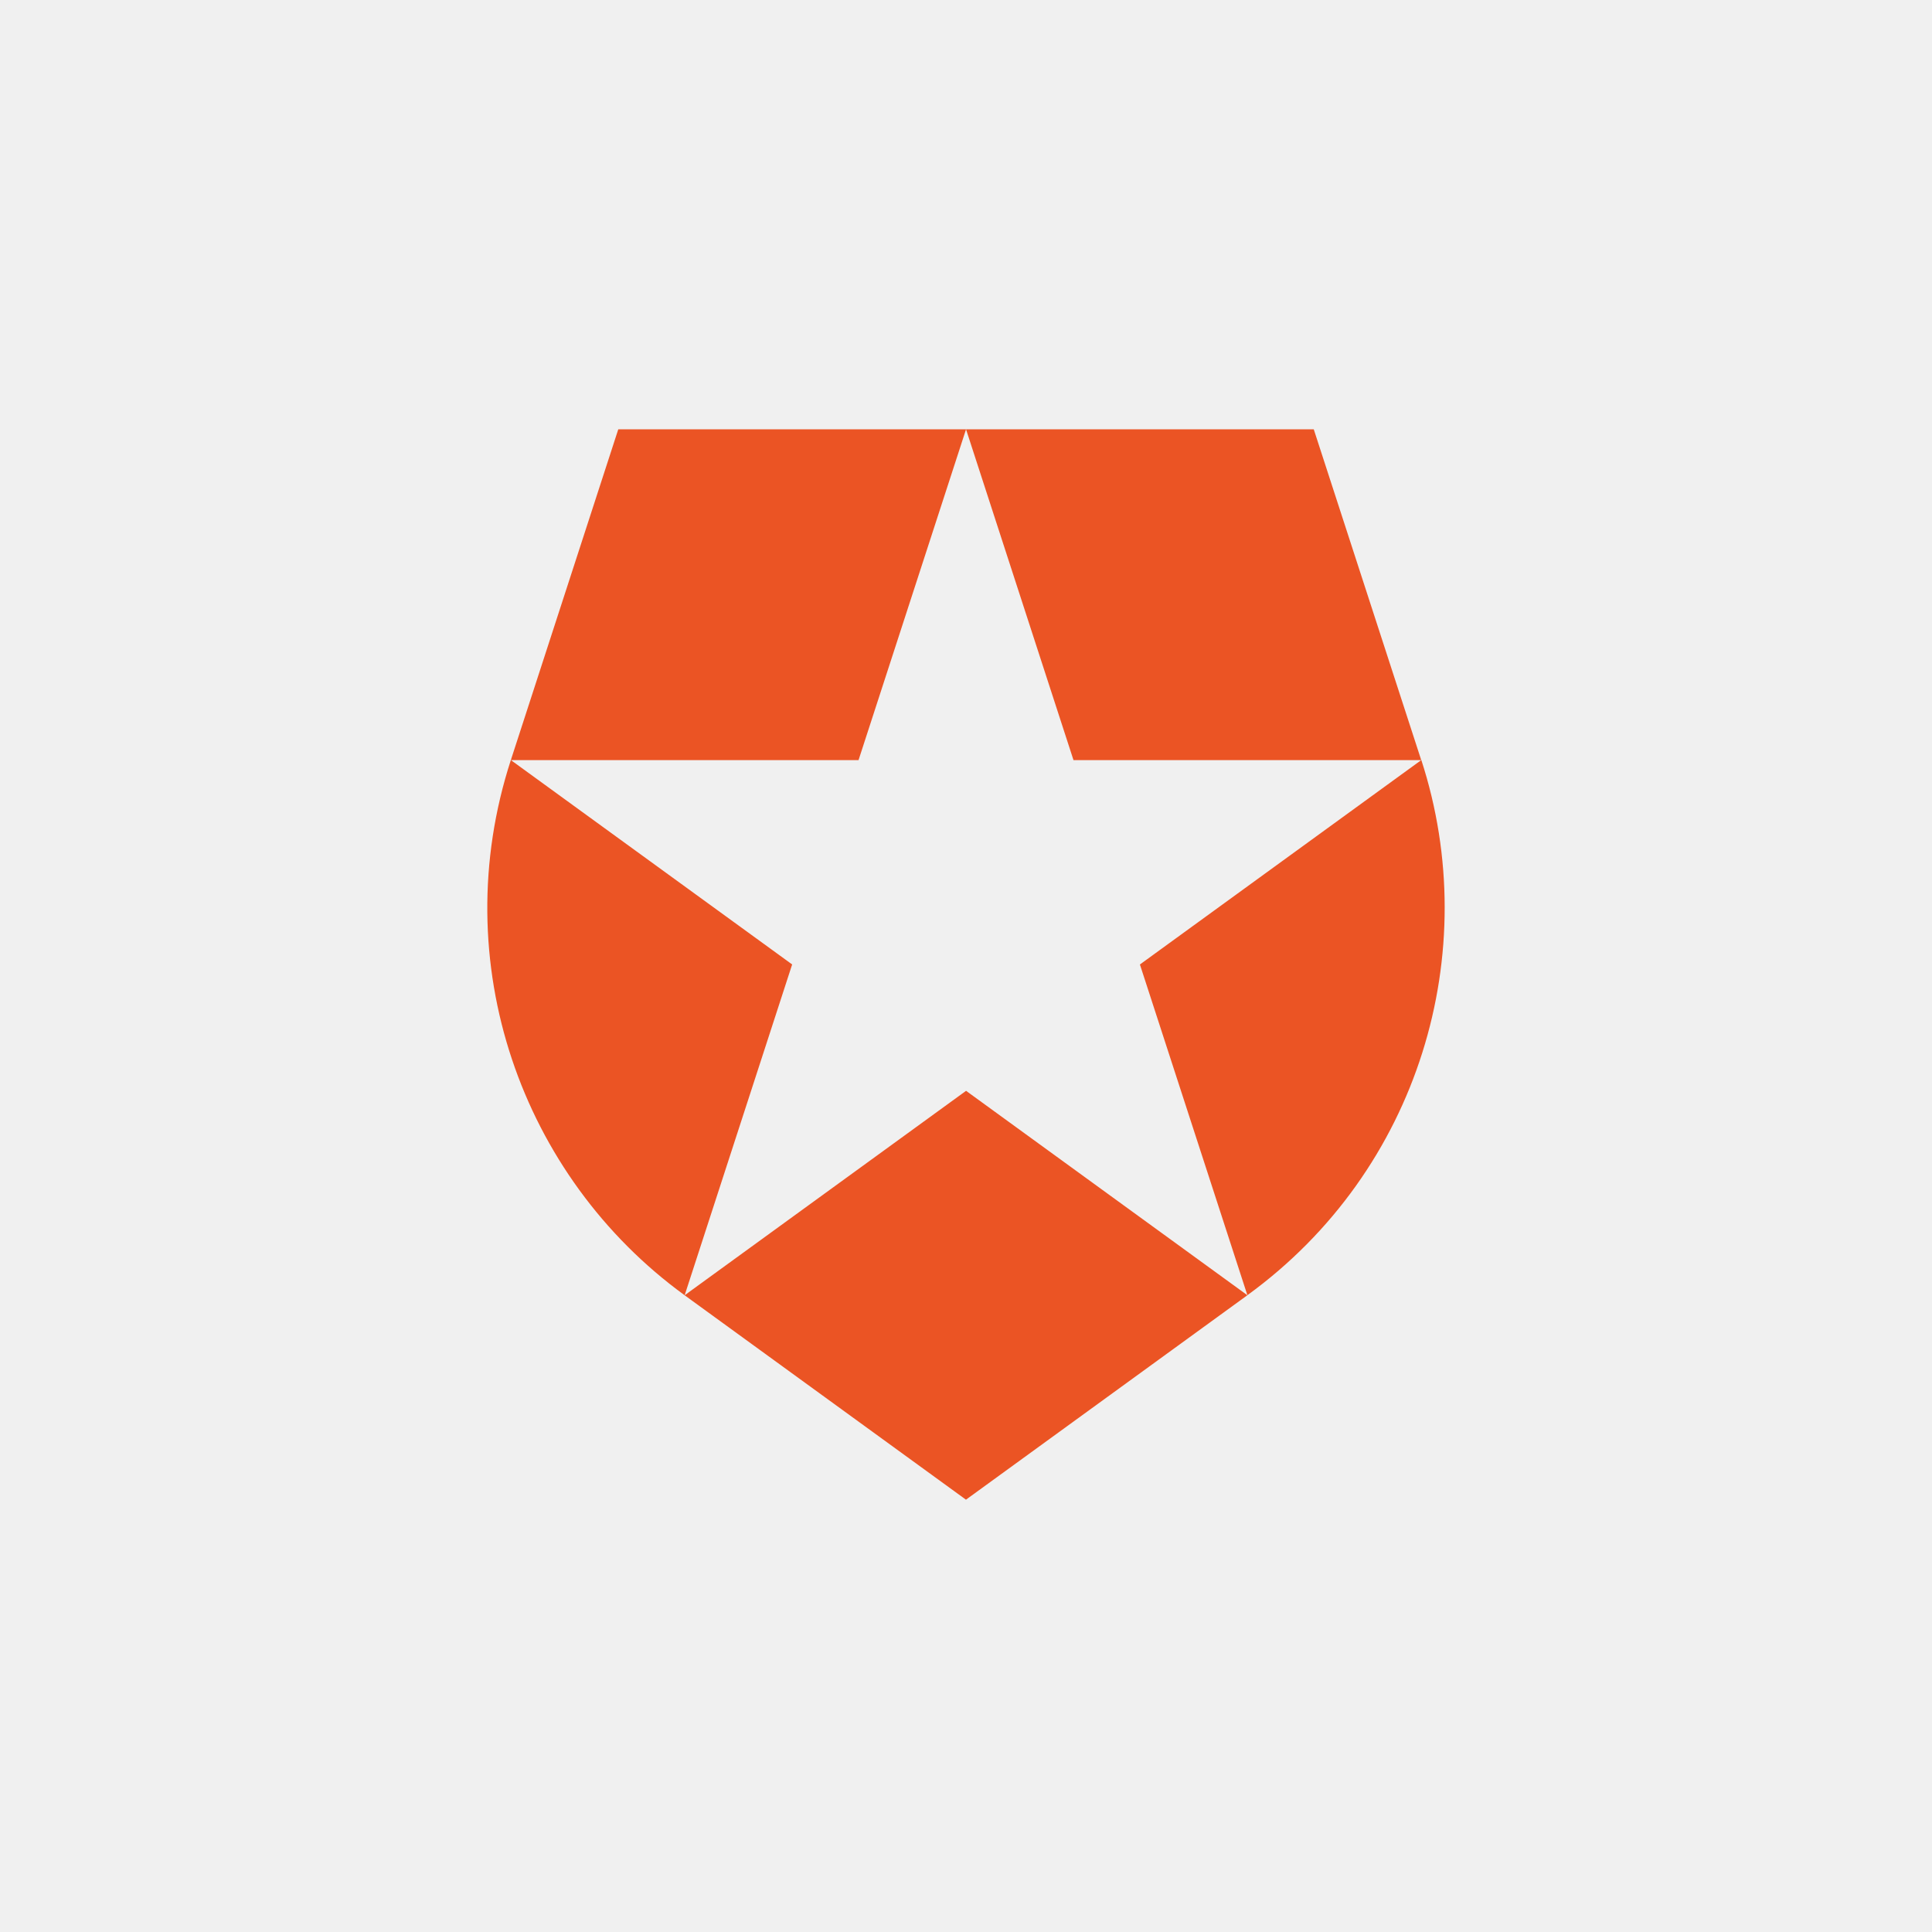
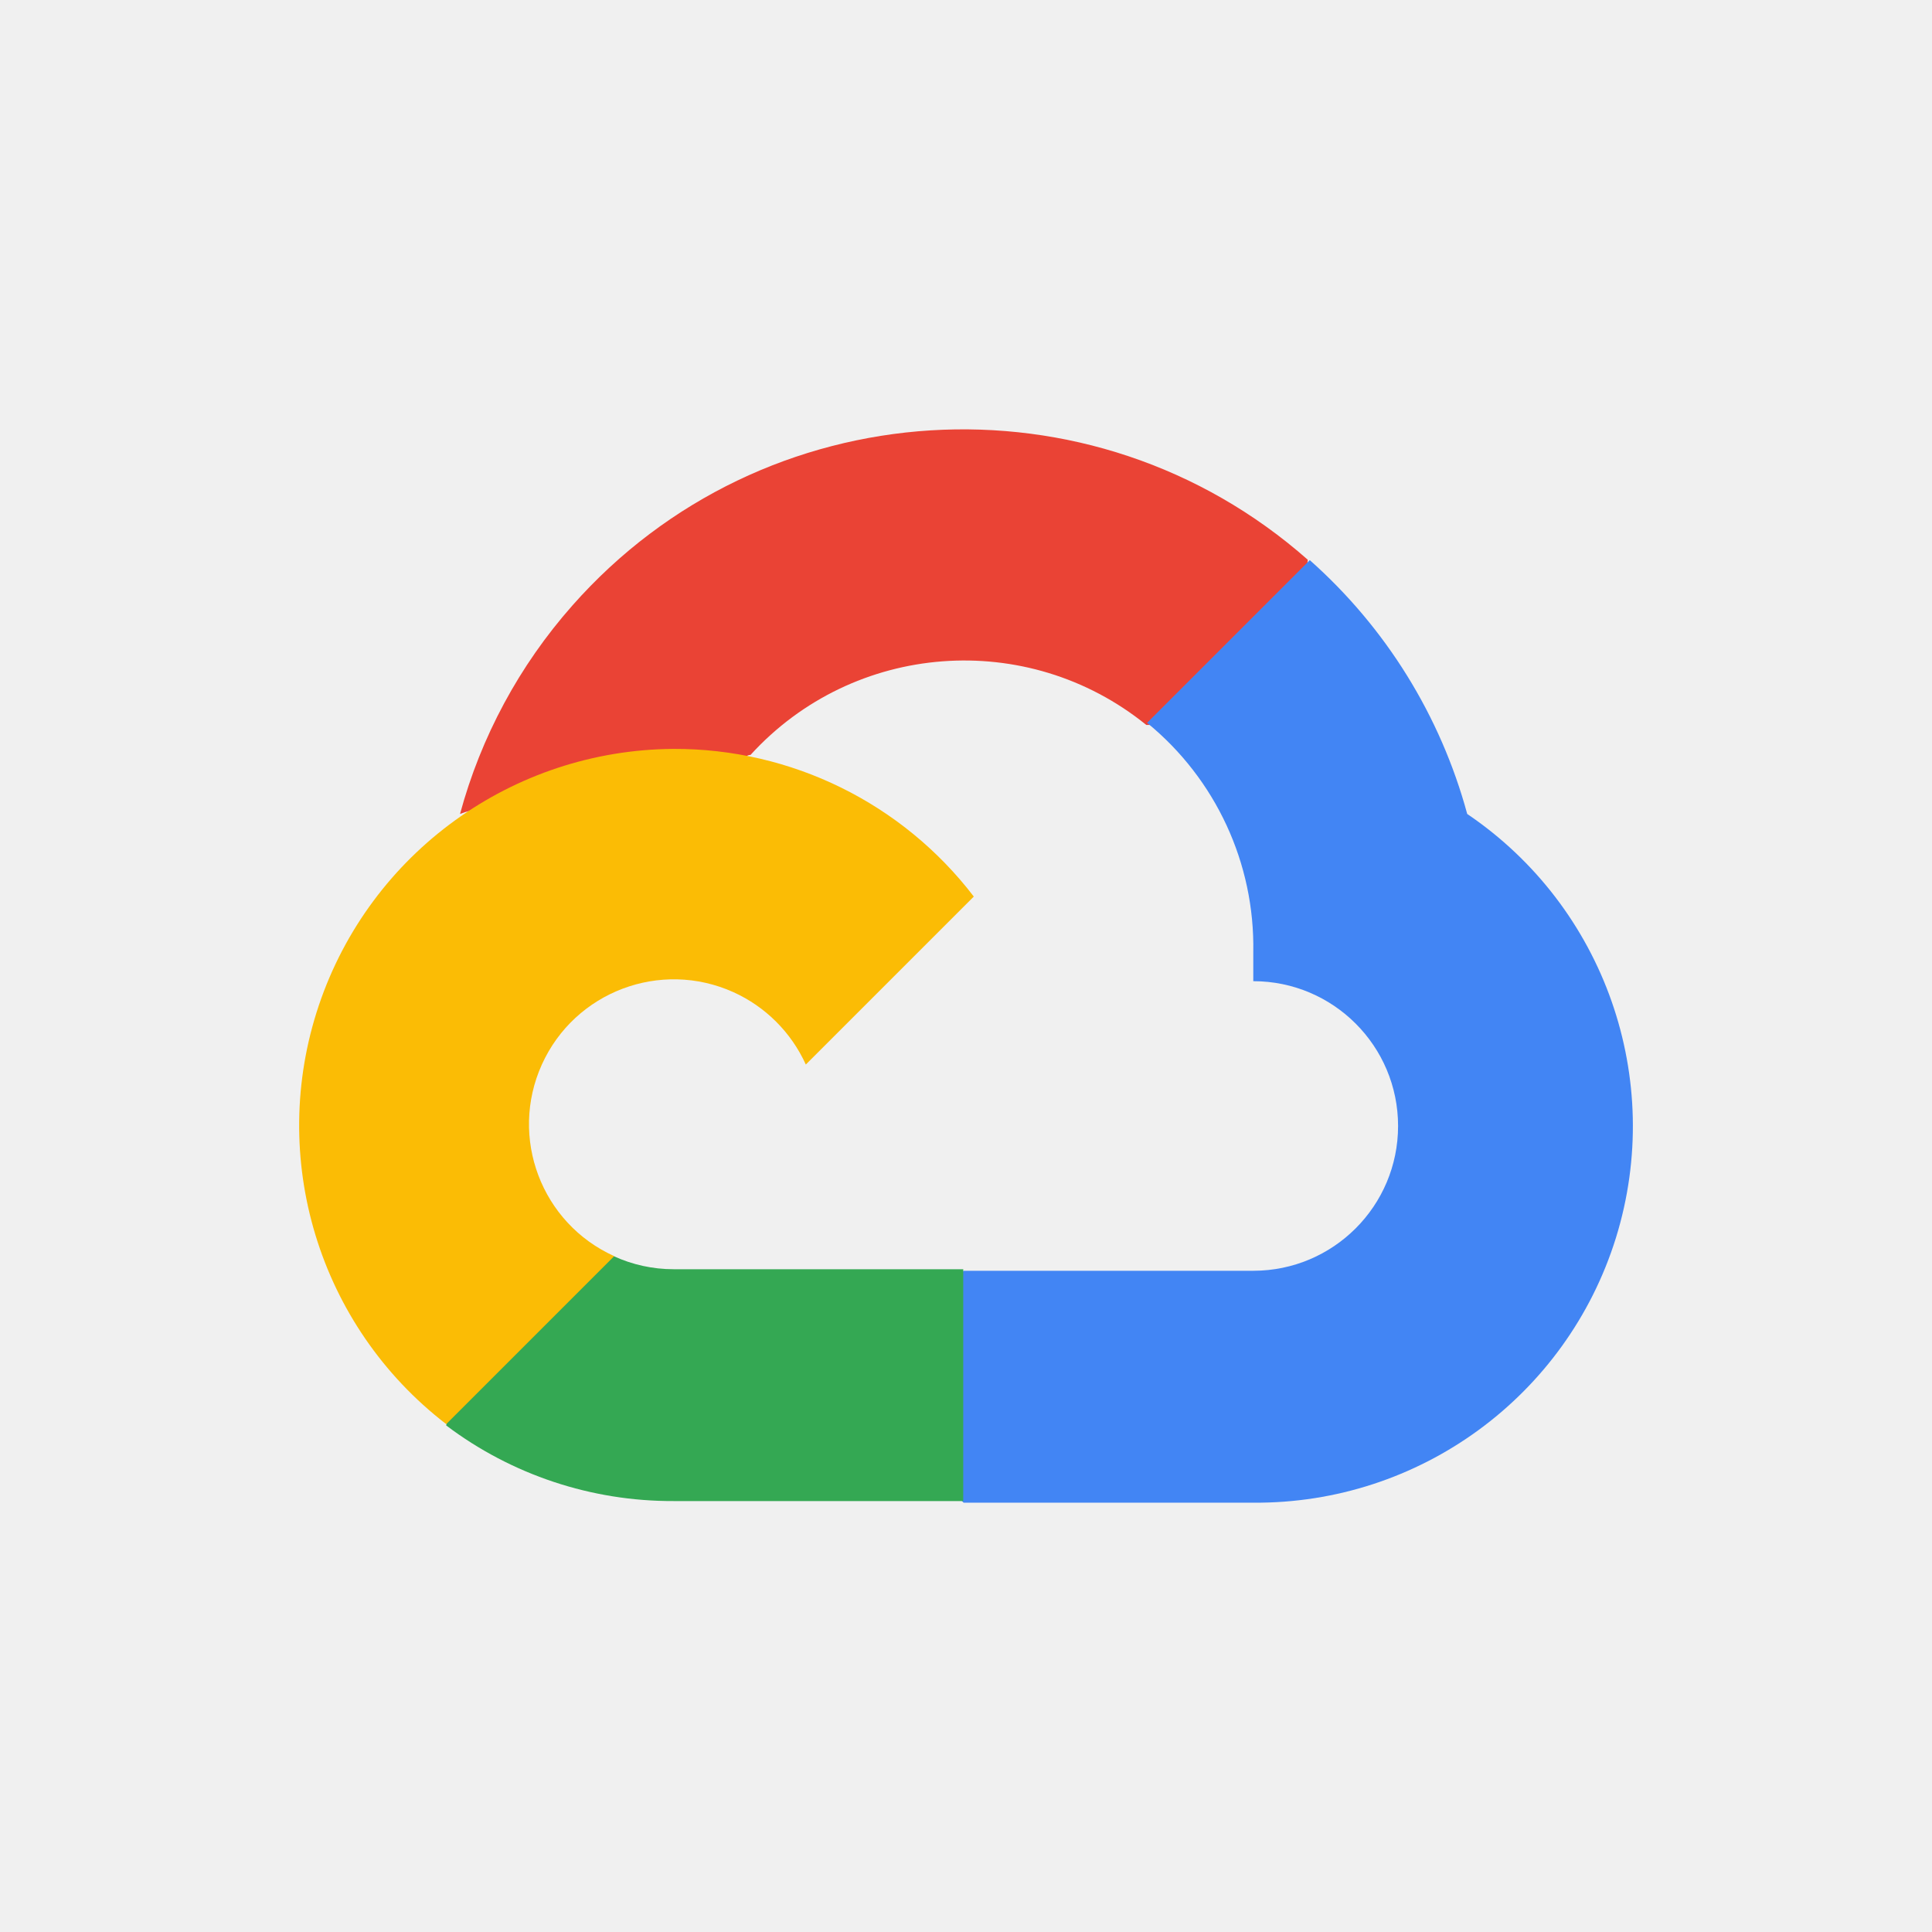
<svg xmlns="http://www.w3.org/2000/svg" width="56" height="56" viewBox="0 0 56 56" fill="none">
-   <path d="M36.156 37.542L33.041 27.956L41.194 22.033H31.116L28.002 12.447L28.001 12.444H38.08L41.195 22.032L41.196 22.032L41.198 22.03C43.007 27.593 41.144 33.919 36.156 37.542V37.542ZM19.847 37.542L19.844 37.544L27.999 43.469L36.156 37.543L28.002 31.618L19.847 37.542H19.847ZM14.807 22.031C12.902 27.894 15.113 34.107 19.845 37.544L19.846 37.541L22.961 27.955L14.81 22.033H24.885L28 12.447L28.001 12.444H17.921L14.807 22.031H14.807Z" fill="#EB5424" />
+   <g clip-path="url(#clip0_604_792)">
+     <path d="M33.201 21.012H34.38L37.741 17.651L37.907 16.225C31.653 10.706 22.107 11.3 16.588 17.554C15.053 19.291 13.94 21.357 13.334 23.593C13.708 23.439 14.123 23.415 14.514 23.522L21.234 22.414C21.234 22.414 21.576 21.848 21.752 21.884C24.742 18.601 29.773 18.218 33.225 21.012H33.201Z" fill="#EA4335" />
+     <path d="M42.528 23.593C41.755 20.749 40.17 18.192 37.965 16.236L33.249 20.952C35.241 22.579 36.375 25.03 36.327 27.602V28.44C38.645 28.44 40.524 30.32 40.524 32.637C40.524 34.956 38.644 36.834 36.327 36.834H27.931L27.093 37.683V42.718L27.931 43.556H36.327C41.139 43.593 45.409 40.474 46.839 35.878C48.264 31.281 46.514 26.29 42.528 23.593Z" fill="#4285F4" />
+     <path d="M19.524 43.509H27.92V36.789H19.524C18.926 36.789 18.335 36.661 17.79 36.411L16.611 36.776L13.227 40.137L12.932 41.316C14.83 42.749 17.145 43.518 19.524 43.509Z" fill="#34A853" />
+     <path d="M19.524 21.707C14.861 21.735 10.73 24.721 9.242 29.14C7.755 33.559 9.238 38.437 12.934 41.279L17.803 36.41C15.69 35.455 14.752 32.969 15.706 30.856C16.661 28.743 19.147 27.805 21.26 28.759C22.19 29.181 22.935 29.926 23.357 30.856L28.226 25.987C26.154 23.279 22.934 21.696 19.524 21.707Z" fill="#FBBC05" />
+   </g>
+   <defs>
+     <clipPath id="clip0_604_792">
+       <rect width="38.659" height="31.111" fill="white" transform="translate(8.67041 12.4443)" />
+     </clipPath>
+   </defs>
</svg>
